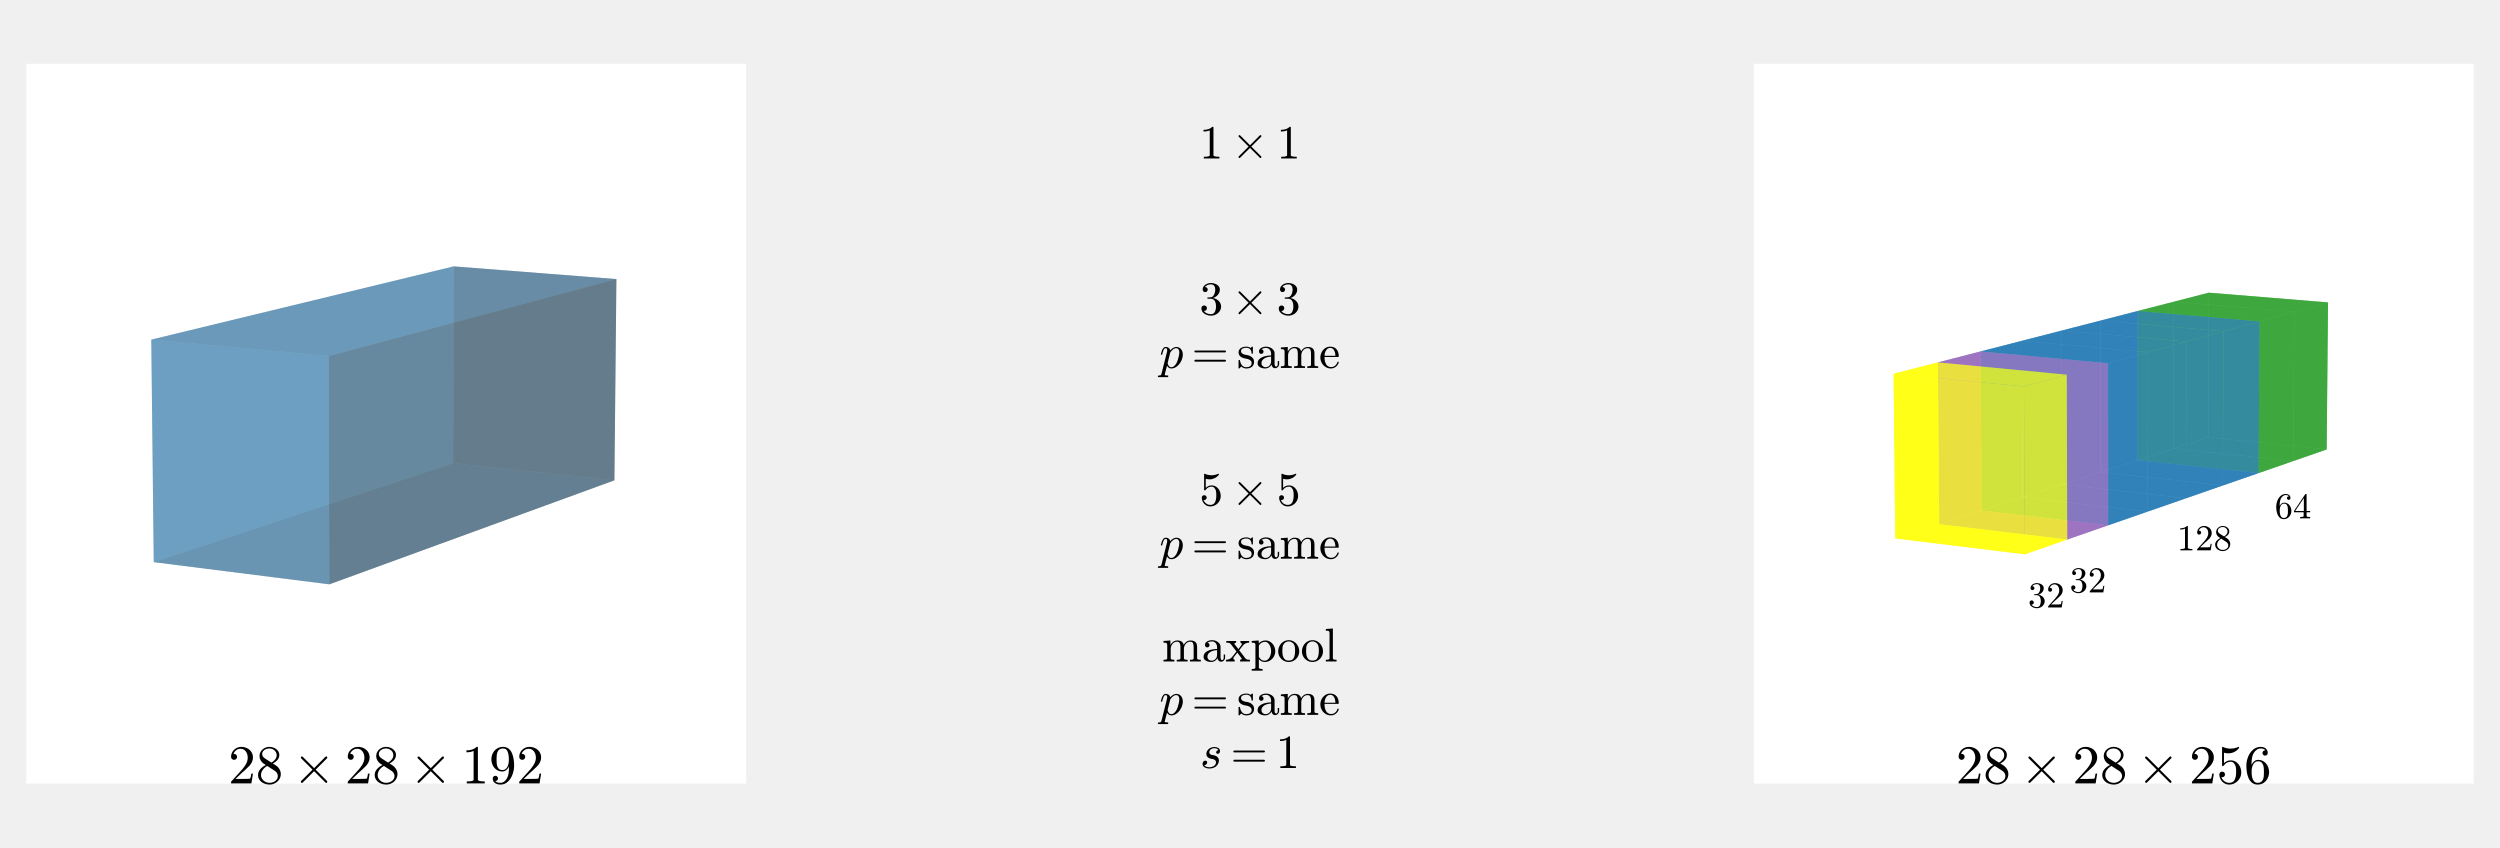
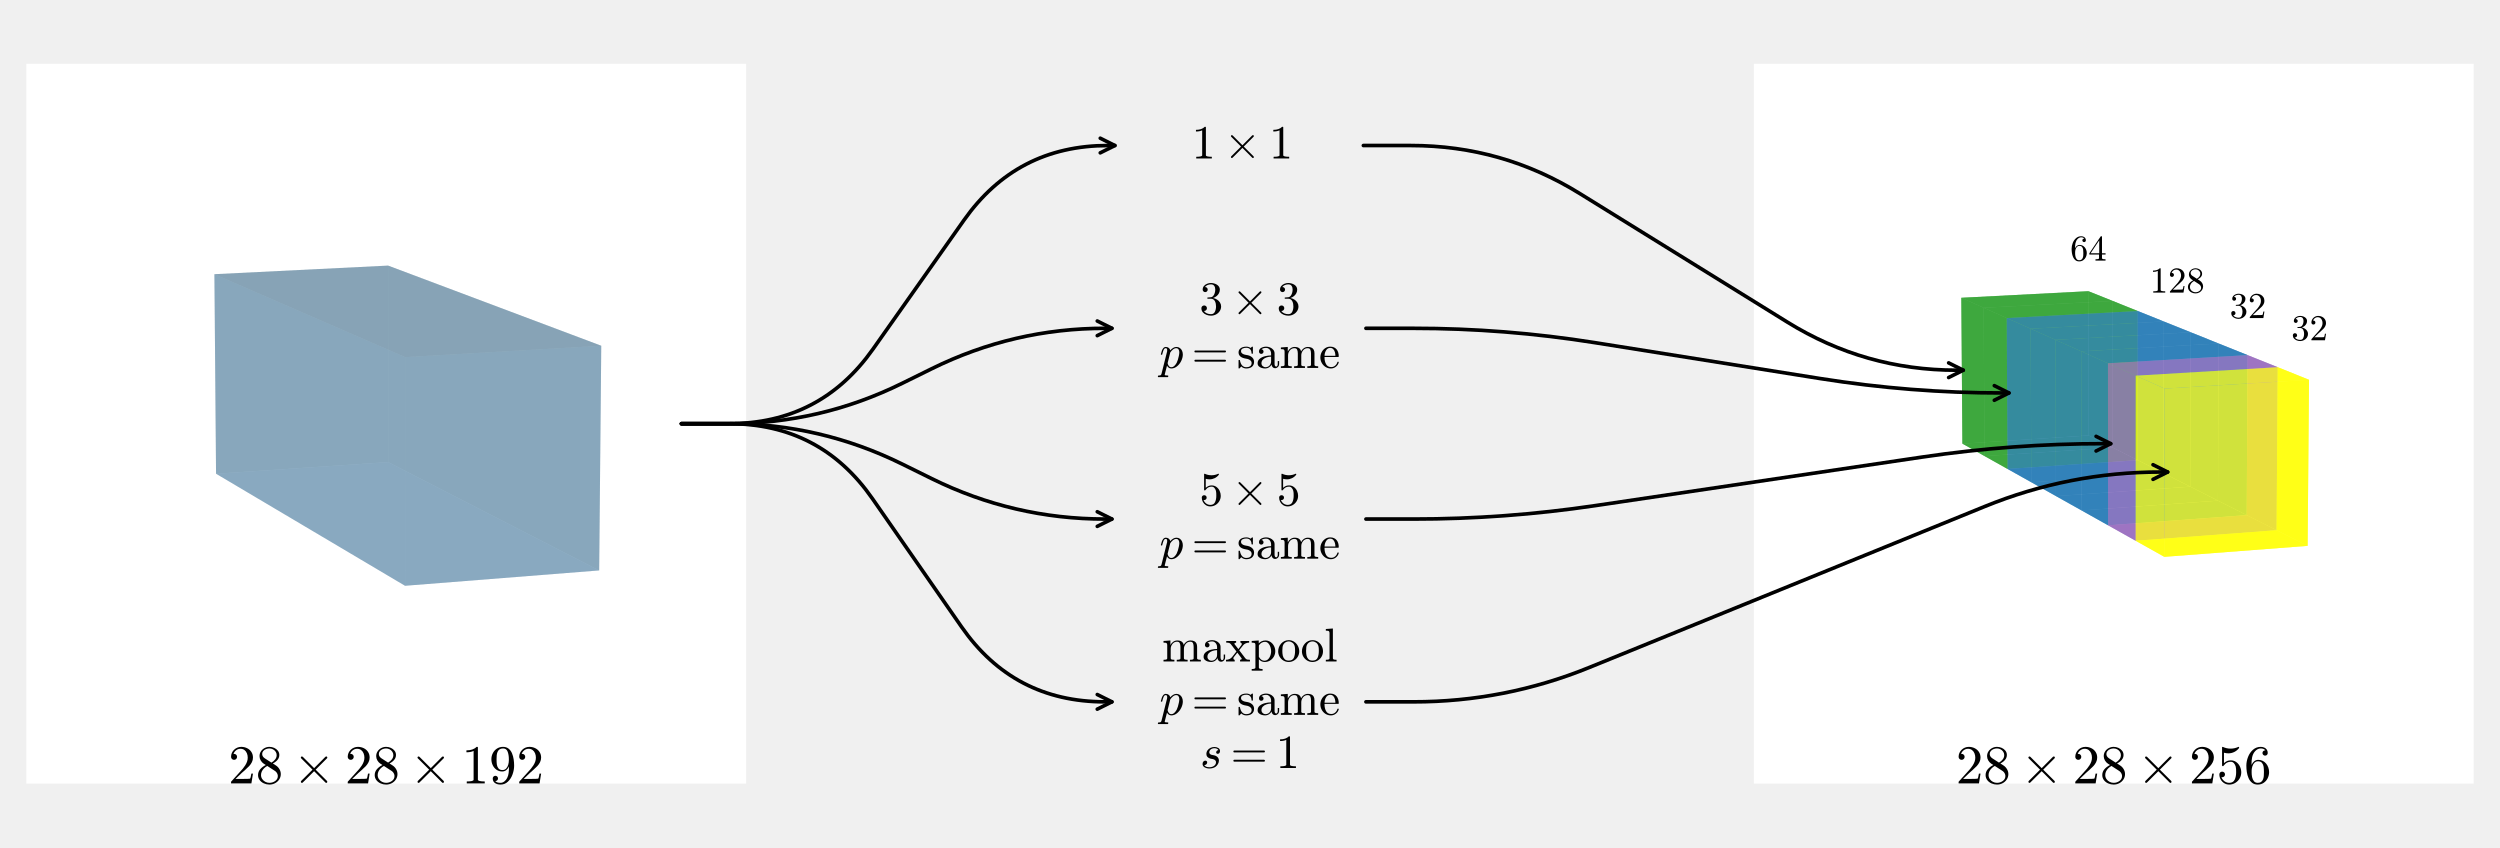
<svg xmlns="http://www.w3.org/2000/svg" xmlns:xlink="http://www.w3.org/1999/xlink" height="231.84pt" version="1.1" viewBox="0 0 684 231.84" width="684pt">
  <defs>
    <style type="text/css">*{stroke-linecap:butt;stroke-linejoin:round;}</style>
  </defs>
  <g id="figure_1">
    <g id="patch_1">
      <path d="M 0 231.84  L 684 231.84  L 684 0  L 0 0  z " style="fill:none;" />
    </g>
    <g id="patch_2">
      <path d="M 7.2 214.391  L 204.141 214.391  L 204.141 17.449  L 7.2 17.449  z " style="fill:#ffffff;" />
    </g>
    <g id="axes_1">
      <g id="Poly3DCollection_1">
-         <path clip-path="url(#p63a365f537)" d="M 123.981 126.72  L 124.121 72.88  L 168.648 76.355  L 168.102 131.421  z " style="fill:#0d324b;fill-opacity:0.4;" />
-         <path clip-path="url(#p63a365f537)" d="M 41.391 92.917  L 124.121 72.88  L 123.981 126.72  L 42.064 153.804  z " style="fill:#1b699f;fill-opacity:0.4;" />
-         <path clip-path="url(#p63a365f537)" d="M 123.981 126.72  L 168.102 131.421  L 90.103 159.875  L 42.064 153.804  z " style="fill:#113f60;fill-opacity:0.4;" />
-         <path clip-path="url(#p63a365f537)" d="M 41.391 92.917  L 89.913 97.416  L 168.648 76.355  L 124.121 72.88  z " style="fill:#185b8a;fill-opacity:0.4;" />
-         <path clip-path="url(#p63a365f537)" d="M 90.103 159.875  L 168.102 131.421  L 168.648 76.355  L 89.913 97.416  z " style="fill:#0d324b;fill-opacity:0.4;" />
-         <path clip-path="url(#p63a365f537)" d="M 90.103 159.875  L 89.913 97.416  L 41.391 92.917  L 42.064 153.804  z " style="fill:#1b699f;fill-opacity:0.4;" />
+         <path clip-path="url(#p5899d43f1e)" d="M 59.11 129.613  L 58.663 75.019  L 106.184 72.667  L 106.203 126.43  z " style="fill:#0d324b;fill-opacity:0.3;" />
+         <path clip-path="url(#p5899d43f1e)" d="M 163.935 156.067  L 106.203 126.43  L 106.184 72.667  L 164.505 94.594  z " style="fill:#0d324b;fill-opacity:0.3;" />
+         <path clip-path="url(#p5899d43f1e)" d="M 59.11 129.613  L 106.203 126.43  L 163.935 156.067  L 110.819 160.269  z " style="fill:#113f60;fill-opacity:0.3;" />
+         <path clip-path="url(#p5899d43f1e)" d="M 110.845 97.707  L 164.505 94.594  L 106.184 72.667  L 58.663 75.019  z " style="fill:#185b8a;fill-opacity:0.3;" />
+         <path clip-path="url(#p5899d43f1e)" d="M 110.845 97.707  L 58.663 75.019  L 59.11 129.613  L 110.819 160.269  z " style="fill:#1b699f;fill-opacity:0.3;" />
+         <path clip-path="url(#p5899d43f1e)" d="M 163.935 156.067  L 164.505 94.594  L 110.845 97.707  L 110.819 160.269  z " style="fill:#1b699f;fill-opacity:0.3;" />
      </g>
      <g id="text_1">
        <g transform="translate(62.47059 214.3906)scale(0.15 -0.15)">
          <defs>
            <path d="M 4.984 0  L 4.984 2.688  Q 4.984 2.938 5.172 3.219  L 20.703 20.406  Q 24.219 24.219 26.406 26.797  Q 28.609 29.391 30.75 32.766  Q 32.906 36.141 34.156 39.625  Q 35.406 43.109 35.406 47.016  Q 35.406 51.125 33.891 54.859  Q 32.375 58.594 29.375 60.844  Q 26.375 63.094 22.125 63.094  Q 17.781 63.094 14.312 60.469  Q 10.844 57.859 9.422 53.719  Q 9.812 53.812 10.5 53.812  Q 12.75 53.812 14.328 52.297  Q 15.922 50.781 15.922 48.391  Q 15.922 46.094 14.328 44.5  Q 12.75 42.922 10.5 42.922  Q 8.156 42.922 6.562 44.547  Q 4.984 46.188 4.984 48.391  Q 4.984 52.156 6.391 55.438  Q 7.812 58.734 10.469 61.297  Q 13.141 63.875 16.484 65.234  Q 19.828 66.609 23.578 66.609  Q 29.297 66.609 34.219 64.188  Q 39.156 61.766 42.031 57.344  Q 44.922 52.938 44.922 47.016  Q 44.922 42.672 43.016 38.766  Q 41.109 34.859 38.125 31.656  Q 35.156 28.469 30.516 24.406  Q 25.875 20.359 24.422 19  L 13.094 8.109  L 22.703 8.109  Q 29.781 8.109 34.547 8.219  Q 39.312 8.344 39.594 8.594  Q 40.766 9.859 42 17.828  L 44.922 17.828  L 42.094 0  z " id="Cmr10-50" />
            <path d="M 4.203 15.188  Q 4.203 21.188 8.156 25.797  Q 12.109 30.422 18.312 33.5  L 14.594 35.891  Q 11.188 38.141 9.031 41.875  Q 6.891 45.609 6.891 49.703  Q 6.891 54.5 9.406 58.344  Q 11.922 62.203 16.094 64.406  Q 20.266 66.609 25 66.609  Q 29.438 66.609 33.562 64.797  Q 37.703 62.984 40.359 59.609  Q 43.016 56.25 43.016 51.609  Q 43.016 48.25 41.422 45.359  Q 39.844 42.484 37.078 40.188  Q 34.328 37.891 31.203 36.281  L 36.922 32.625  Q 40.875 30.031 43.281 25.828  Q 45.703 21.625 45.703 17  Q 45.703 11.578 42.797 7.125  Q 39.891 2.688 35.109 0.234  Q 30.328 -2.203 25 -2.203  Q 19.828 -2.203 15.016 -0.094  Q 10.203 2 7.203 5.984  Q 4.203 9.969 4.203 15.188  z M 9.625 15.188  Q 9.625 11.234 11.797 7.953  Q 13.969 4.688 17.531 2.828  Q 21.094 0.984 25 0.984  Q 30.812 0.984 35.547 4.375  Q 40.281 7.766 40.281 13.375  Q 40.281 15.281 39.516 17.156  Q 38.766 19.047 37.422 20.578  Q 36.078 22.125 34.422 23.094  L 21 31.781  Q 17.875 30.125 15.25 27.578  Q 12.641 25.047 11.125 21.875  Q 9.625 18.703 9.625 15.188  z M 16.5 45.703  L 28.609 37.891  Q 32.812 40.328 35.5 43.797  Q 38.188 47.266 38.188 51.609  Q 38.188 54.984 36.297 57.781  Q 34.422 60.594 31.391 62.156  Q 28.375 63.719 24.906 63.719  Q 21.875 63.719 18.797 62.547  Q 15.719 61.375 13.719 59.047  Q 11.719 56.734 11.719 53.609  Q 11.719 48.922 16.5 45.703  z " id="Cmr10-56" />
            <path d="M 14.703 2.875  Q 14.703 3.656 15.188 4.297  L 35.984 25  L 15.188 45.797  Q 14.703 46.297 14.703 47.125  Q 14.703 47.859 15.281 48.484  Q 15.875 49.125 16.703 49.125  Q 17.391 49.125 18.219 48.484  L 38.922 27.781  L 59.516 48.484  Q 60.359 49.125 60.984 49.125  Q 61.812 49.125 62.391 48.531  Q 62.984 47.953 62.984 47.125  Q 62.984 46.297 62.5 45.797  L 41.703 25  L 62.5 4.297  Q 62.984 3.656 62.984 2.875  Q 62.984 2.047 62.391 1.453  Q 61.812 0.875 60.984 0.875  Q 60.25 0.875 59.516 1.609  L 38.922 22.219  L 18.219 1.609  Q 17.484 0.875 16.703 0.875  Q 15.875 0.875 15.281 1.516  Q 14.703 2.156 14.703 2.875  z " id="Cmsy10-163" />
            <path d="M 9.281 0  L 9.281 3.516  Q 21.781 3.516 21.781 6.688  L 21.781 59.188  Q 16.609 56.688 8.688 56.688  L 8.688 60.203  Q 20.953 60.203 27.203 66.609  L 28.609 66.609  Q 28.953 66.609 29.266 66.328  Q 29.594 66.062 29.594 65.719  L 29.594 6.688  Q 29.594 3.516 42.094 3.516  L 42.094 0  z " id="Cmr10-49" />
            <path d="M 11.281 4.203  Q 14.016 0.984 20.797 0.984  Q 24.609 0.984 27.906 3.562  Q 31.203 6.156 33.016 9.906  Q 35.109 14.156 35.688 18.969  Q 36.281 23.781 36.281 30.906  Q 34.578 26.859 31.375 24.266  Q 28.172 21.688 24.031 21.688  Q 18.219 21.688 13.641 24.828  Q 9.078 27.984 6.641 33.125  Q 4.203 38.281 4.203 44.094  Q 4.203 50.094 6.938 55.297  Q 9.672 60.5 14.5 63.547  Q 19.344 66.609 25.484 66.609  Q 31.547 66.609 35.625 63.312  Q 39.703 60.016 41.844 54.812  Q 44 49.609 44.844 43.797  Q 45.703 37.984 45.703 32.328  Q 45.703 24.609 42.875 16.578  Q 40.047 8.547 34.406 3.172  Q 28.766 -2.203 20.797 -2.203  Q 14.891 -2.203 10.781 0.578  Q 6.688 3.375 6.688 8.984  Q 6.688 11.031 8.078 12.422  Q 9.469 13.812 11.531 13.812  Q 13.531 13.812 14.922 12.422  Q 16.312 11.031 16.312 8.984  Q 16.312 7.031 14.891 5.609  Q 13.484 4.203 11.531 4.203  z M 24.422 24.312  Q 28.516 24.312 31.125 27.062  Q 33.734 29.828 34.906 33.922  Q 36.078 38.031 36.078 42.094  L 36.078 44  L 36.078 44.391  Q 36.078 51.906 33.875 57.812  Q 31.688 63.719 25.484 63.719  Q 21.531 63.719 19.062 61.984  Q 16.609 60.25 15.438 57.375  Q 14.266 54.5 13.938 51.219  Q 13.625 47.953 13.625 44.094  Q 13.625 38.422 14.156 34.422  Q 14.703 30.422 17.094 27.359  Q 19.484 24.312 24.422 24.312  z " id="Cmr10-57" />
          </defs>
          <use transform="translate(0 0.390625)" xlink:href="#Cmr10-50" />
          <use transform="translate(50 0.390625)" xlink:href="#Cmr10-56" />
          <use transform="translate(117.5586 0.390625)" xlink:href="#Cmsy10-163" />
          <use transform="translate(212.8027 0.390625)" xlink:href="#Cmr10-50" />
          <use transform="translate(262.8027 0.390625)" xlink:href="#Cmr10-56" />
          <use transform="translate(330.3613 0.390625)" xlink:href="#Cmsy10-163" />
          <use transform="translate(425.6055 0.390625)" xlink:href="#Cmr10-49" />
          <use transform="translate(475.6055 0.390625)" xlink:href="#Cmr10-57" />
          <use transform="translate(525.6055 0.390625)" xlink:href="#Cmr10-50" />
        </g>
      </g>
+       <g id="patch_3">
+         <path d="M 186.45 115.92  L 199.447 115.92  Q 224.447 115.92 238.861 95.493  L 263.734 60.243  Q 278.148 39.816 303.148 39.816  L 305.033 39.816  " style="fill:none;stroke:#000000;stroke-linecap:round;" />
+         <path d="M 301.033 37.816  L 305.033 39.816  L 301.033 41.816  " style="fill:none;stroke:#000000;stroke-linecap:round;" />
+       </g>
+       <g id="patch_4">
+         <path d="M 186.45 115.92  L 199.447 115.92  Q 224.447 115.92 246.866 104.858  L 254.91 100.889  Q 277.329 89.827 302.329 89.827  L 304.214 89.827  " style="fill:none;stroke:#000000;stroke-linecap:round;" />
+         <path d="M 300.214 87.827  L 304.214 89.827  L 300.214 91.827  " style="fill:none;stroke:#000000;stroke-linecap:round;" />
+       </g>
+       <g id="patch_5">
+         <path d="M 186.45 115.92  L 199.447 115.92  Q 224.447 115.92 246.866 126.982  L 254.91 130.951  Q 277.329 142.013 302.329 142.013  L 304.214 142.013  " style="fill:none;stroke:#000000;stroke-linecap:round;" />
+         <path d="M 300.214 140.013  L 304.214 142.013  L 300.214 144.013  " style="fill:none;stroke:#000000;stroke-linecap:round;" />
+       </g>
+       <g id="patch_6">
+         <path d="M 186.45 115.92  L 199.447 115.92  Q 224.447 115.92 238.713 136.45  L 263.063 171.494  Q 277.329 192.024 302.329 192.024  L 304.214 192.024  " style="fill:none;stroke:#000000;stroke-linecap:round;" />
+         <path d="M 300.214 190.024  L 304.214 192.024  L 300.214 194.024  " style="fill:none;stroke:#000000;stroke-linecap:round;" />
+       </g>
    </g>
    <g id="axes_2">
      <g id="text_2">
-         <g transform="translate(328.155 43.40319)scale(0.13 -0.13)">
-           <use transform="translate(0 0.390625)" xlink:href="#Cmr10-49" />
-           <use transform="translate(67.55859 0.390625)" xlink:href="#Cmsy10-163" />
-           <use transform="translate(162.8027 0.390625)" xlink:href="#Cmr10-49" />
+         <g transform="translate(317.82 43.40319)scale(0.13 -0.13)">
+           <defs>
+             <path id="DejaVuSans-32" />
+           </defs>
+           <use transform="translate(0 0.390625)" xlink:href="#DejaVuSans-32" />
+           <use transform="translate(31.78711 0.390625)" xlink:href="#DejaVuSans-32" />
+           <use transform="translate(63.57422 0.390625)" xlink:href="#Cmr10-49" />
+           <use transform="translate(131.1328 0.390625)" xlink:href="#Cmsy10-163" />
+           <use transform="translate(226.377 0.390625)" xlink:href="#Cmr10-49" />
+           <use transform="translate(276.377 0.390625)" xlink:href="#DejaVuSans-32" />
+           <use transform="translate(308.1641 0.390625)" xlink:href="#DejaVuSans-32" />
+           <use transform="translate(339.9512 0.390625)" xlink:href="#DejaVuSans-32" />
        </g>
      </g>
      <g id="text_3">
        <g transform="translate(328.155 86.13581)scale(0.13 -0.13)">
          <defs>
            <path d="M 9.516 7.719  Q 11.859 4.297 15.812 2.641  Q 19.781 0.984 24.312 0.984  Q 30.125 0.984 32.562 5.938  Q 35.016 10.891 35.016 17.188  Q 35.016 20.016 34.5 22.844  Q 33.984 25.688 32.766 28.125  Q 31.547 30.562 29.422 32.031  Q 27.297 33.5 24.219 33.5  L 17.578 33.5  Q 16.703 33.5 16.703 34.422  L 16.703 35.297  Q 16.703 36.078 17.578 36.078  L 23.094 36.531  Q 26.609 36.531 28.922 39.156  Q 31.25 41.797 32.328 45.578  Q 33.406 49.359 33.406 52.781  Q 33.406 57.562 31.156 60.641  Q 28.906 63.719 24.312 63.719  Q 20.516 63.719 17.047 62.281  Q 13.578 60.844 11.531 57.906  Q 11.719 57.953 11.859 57.984  Q 12.016 58.016 12.203 58.016  Q 14.453 58.016 15.969 56.453  Q 17.484 54.891 17.484 52.688  Q 17.484 50.531 15.969 48.969  Q 14.453 47.406 12.203 47.406  Q 10.016 47.406 8.453 48.969  Q 6.891 50.531 6.891 52.688  Q 6.891 56.984 9.469 60.156  Q 12.062 63.328 16.141 64.969  Q 20.219 66.609 24.312 66.609  Q 27.344 66.609 30.703 65.703  Q 34.078 64.797 36.812 63.109  Q 39.547 61.422 41.281 58.781  Q 43.016 56.156 43.016 52.781  Q 43.016 48.578 41.141 45.016  Q 39.266 41.453 35.984 38.859  Q 32.719 36.281 28.812 35.016  Q 33.156 34.188 37.062 31.734  Q 40.969 29.297 43.328 25.484  Q 45.703 21.688 45.703 17.281  Q 45.703 11.766 42.672 7.297  Q 39.656 2.828 34.719 0.312  Q 29.781 -2.203 24.312 -2.203  Q 19.625 -2.203 14.906 -0.406  Q 10.203 1.375 7.203 4.938  Q 4.203 8.5 4.203 13.484  Q 4.203 15.969 5.859 17.625  Q 7.516 19.281 10.016 19.281  Q 11.625 19.281 12.969 18.531  Q 14.312 17.781 15.062 16.406  Q 15.828 15.047 15.828 13.484  Q 15.828 11.031 14.109 9.375  Q 12.406 7.719 10.016 7.719  z " id="Cmr10-51" />
          </defs>
          <use transform="translate(0 0.390625)" xlink:href="#Cmr10-51" />
          <use transform="translate(67.55859 0.390625)" xlink:href="#Cmsy10-163" />
          <use transform="translate(162.8027 0.390625)" xlink:href="#Cmr10-51" />
        </g>
        <g transform="translate(317.235 100.693)scale(0.13 -0.13)">
          <defs>
            <path d="M -2.484 -19.391  Q -3.422 -19.391 -3.422 -18.109  Q -3.078 -15.922 -2.094 -15.922  Q 1.031 -15.922 2.266 -15.359  Q 3.516 -14.797 4.203 -12.5  L 15.484 32.516  Q 16.219 34.375 16.219 37.312  Q 16.219 41.609 13.281 41.609  Q 10.156 41.609 8.641 37.859  Q 7.125 34.125 5.719 28.422  Q 5.719 27.781 4.891 27.781  L 3.719 27.781  Q 3.469 27.781 3.172 28.141  Q 2.875 28.516 2.875 28.812  Q 3.953 33.156 4.953 36.172  Q 5.953 39.203 8.078 41.688  Q 10.203 44.188 13.375 44.188  Q 16.797 44.188 19.375 42.25  Q 21.969 40.328 22.703 37.016  Q 25.438 40.188 28.75 42.188  Q 32.078 44.188 35.594 44.188  Q 39.797 44.188 42.891 41.938  Q 46 39.703 47.562 36.062  Q 49.125 32.422 49.125 28.219  Q 49.125 21.781 45.828 14.891  Q 42.531 8.016 36.891 3.438  Q 31.25 -1.125 24.812 -1.125  Q 21.875 -1.125 19.5 0.531  Q 17.141 2.203 15.828 4.891  L 11.281 -12.891  Q 11.031 -14.359 10.984 -14.594  Q 10.984 -15.922 17.578 -15.922  Q 18.609 -15.922 18.609 -17.188  Q 18.266 -18.5 18.047 -18.938  Q 17.828 -19.391 16.891 -19.391  z M 24.906 1.516  Q 28.375 1.516 31.344 4.375  Q 34.328 7.234 36.188 10.797  Q 37.547 13.484 38.734 17.359  Q 39.938 21.234 40.812 25.625  Q 41.703 30.031 41.703 32.625  Q 41.703 34.906 41.094 36.906  Q 40.484 38.922 39.094 40.266  Q 37.703 41.609 35.406 41.609  Q 31.734 41.609 28.484 38.984  Q 25.25 36.375 22.609 32.516  L 22.609 32.172  L 17.094 10.109  Q 17.781 6.547 19.734 4.031  Q 21.688 1.516 24.906 1.516  z " id="Cmmi10-112" />
            <path d="M 7.516 13.281  Q 6.688 13.281 6.141 13.906  Q 5.609 14.547 5.609 15.281  Q 5.609 16.109 6.141 16.688  Q 6.688 17.281 7.516 17.281  L 70.312 17.281  Q 71.047 17.281 71.578 16.688  Q 72.125 16.109 72.125 15.281  Q 72.125 14.547 71.578 13.906  Q 71.047 13.281 70.312 13.281  z M 7.516 32.719  Q 6.688 32.719 6.141 33.297  Q 5.609 33.891 5.609 34.719  Q 5.609 35.453 6.141 36.078  Q 6.688 36.719 7.516 36.719  L 70.312 36.719  Q 71.047 36.719 71.578 36.078  Q 72.125 35.453 72.125 34.719  Q 72.125 33.891 71.578 33.297  Q 71.047 32.719 70.312 32.719  z " id="Cmr10-61" />
            <path d="M 3.328 -0.297  L 3.328 16.016  Q 3.328 16.797 4.203 16.797  L 5.422 16.797  Q 6 16.797 6.203 16.016  Q 8.984 1.516 19.672 1.516  Q 24.422 1.516 27.609 3.656  Q 30.812 5.812 30.812 10.297  Q 30.812 13.531 28.312 15.797  Q 25.828 18.062 22.406 18.891  L 15.719 20.219  Q 12.359 20.953 9.594 22.453  Q 6.844 23.969 5.078 26.484  Q 3.328 29 3.328 32.328  Q 3.328 36.719 5.641 39.516  Q 7.953 42.328 11.656 43.578  Q 15.375 44.828 19.672 44.828  Q 24.812 44.828 28.609 42.094  L 31.5 44.578  Q 31.5 44.828 31.984 44.828  L 32.719 44.828  Q 33.016 44.828 33.25 44.547  Q 33.5 44.281 33.5 44  L 33.5 30.906  Q 33.5 29.984 32.719 29.984  L 31.5 29.984  Q 30.609 29.984 30.609 30.906  Q 30.609 36.141 27.703 39.312  Q 24.812 42.484 19.578 42.484  Q 15.094 42.484 11.797 40.812  Q 8.5 39.156 8.5 35.109  Q 8.5 32.328 10.859 30.547  Q 13.234 28.766 16.406 27.984  L 23.188 26.703  Q 26.609 25.922 29.562 24.062  Q 32.516 22.219 34.25 19.375  Q 35.984 16.547 35.984 12.984  Q 35.984 9.375 34.734 6.703  Q 33.5 4.047 31.266 2.281  Q 29.047 0.531 26.016 -0.297  Q 23 -1.125 19.672 -1.125  Q 13.422 -1.125 8.984 3.078  L 5.328 -0.875  Q 5.328 -1.125 4.781 -1.125  L 4.203 -1.125  Q 3.328 -1.125 3.328 -0.297  z " id="Cmr10-115" />
            <path d="M 4 9.812  Q 4 15.766 8.688 19.5  Q 13.375 23.25 19.938 24.781  Q 26.516 26.312 32.422 26.312  L 32.422 30.422  Q 32.422 33.297 31.156 36  Q 29.891 38.719 27.484 40.453  Q 25.094 42.188 22.219 42.188  Q 15.578 42.188 12.109 39.203  Q 14.016 39.203 15.25 37.766  Q 16.5 36.328 16.5 34.422  Q 16.5 32.422 15.078 31  Q 13.672 29.594 11.719 29.594  Q 9.719 29.594 8.297 31  Q 6.891 32.422 6.891 34.422  Q 6.891 39.703 11.672 42.266  Q 16.453 44.828 22.219 44.828  Q 26.266 44.828 30.359 43.094  Q 34.469 41.359 37.078 38.125  Q 39.703 34.906 39.703 30.609  L 39.703 8.109  Q 39.703 6.156 40.531 4.516  Q 41.359 2.875 43.109 2.875  Q 44.781 2.875 45.578 4.531  Q 46.391 6.203 46.391 8.109  L 46.391 14.5  L 49.312 14.5  L 49.312 8.109  Q 49.312 5.859 48.141 3.828  Q 46.969 1.812 44.984 0.609  Q 43.016 -0.594 40.719 -0.594  Q 37.797 -0.594 35.672 1.672  Q 33.547 3.953 33.297 7.078  Q 31.453 3.328 27.828 1.094  Q 24.219 -1.125 20.125 -1.125  Q 16.312 -1.125 12.625 0  Q 8.938 1.125 6.469 3.531  Q 4 5.953 4 9.812  z M 12.109 9.812  Q 12.109 6.297 14.688 3.906  Q 17.281 1.516 20.797 1.516  Q 24.031 1.516 26.656 3.125  Q 29.297 4.734 30.859 7.516  Q 32.422 10.297 32.422 13.375  L 32.422 23.781  Q 27.875 23.781 23.109 22.281  Q 18.359 20.797 15.234 17.625  Q 12.109 14.453 12.109 9.812  z " id="Cmr10-97" />
            <path d="M 2.984 0  L 2.984 3.516  Q 6.391 3.516 8.594 4.047  Q 10.797 4.594 10.797 6.688  L 10.797 33.984  Q 10.797 36.672 9.984 37.859  Q 9.188 39.062 7.672 39.328  Q 6.156 39.594 2.984 39.594  L 2.984 43.109  L 17.484 44.188  L 17.484 34.422  Q 19.484 38.719 23.406 41.453  Q 27.344 44.188 31.984 44.188  Q 43.5 44.188 45.516 34.812  Q 47.516 39.016 51.359 41.594  Q 55.219 44.188 59.812 44.188  Q 64.359 44.188 67.453 42.719  Q 70.562 41.266 72.125 38.25  Q 73.688 35.25 73.688 30.719  L 73.688 6.688  Q 73.688 4.594 75.906 4.047  Q 78.125 3.516 81.5 3.516  L 81.5 0  L 58.594 0  L 58.594 3.516  Q 62.016 3.516 64.203 4.047  Q 66.406 4.594 66.406 6.688  L 66.406 30.422  Q 66.406 35.453 64.984 38.531  Q 63.578 41.609 59.188 41.609  Q 53.422 41.609 49.656 36.969  Q 45.906 32.328 45.906 26.422  L 45.906 6.688  Q 45.906 4.594 48.094 4.047  Q 50.297 3.516 53.719 3.516  L 53.719 0  L 30.812 0  L 30.812 3.516  Q 34.234 3.516 36.422 4.047  Q 38.625 4.594 38.625 6.688  L 38.625 30.422  Q 38.625 35.297 37.203 38.453  Q 35.797 41.609 31.391 41.609  Q 25.594 41.609 21.844 36.969  Q 18.109 32.328 18.109 26.422  L 18.109 6.688  Q 18.109 4.594 20.312 4.047  Q 22.516 3.516 25.875 3.516  L 25.875 0  z " id="Cmr10-109" />
            <path d="M 24.906 -1.125  Q 18.797 -1.125 13.688 2.078  Q 8.594 5.281 5.688 10.625  Q 2.781 15.969 2.781 21.922  Q 2.781 27.781 5.438 33.047  Q 8.109 38.328 12.859 41.578  Q 17.625 44.828 23.484 44.828  Q 28.078 44.828 31.469 43.281  Q 34.859 41.75 37.062 39.016  Q 39.266 36.281 40.375 32.562  Q 41.5 28.859 41.5 24.422  Q 41.5 23.094 40.484 23.094  L 11.531 23.094  L 11.531 22.016  Q 11.531 13.719 14.875 7.766  Q 18.219 1.812 25.781 1.812  Q 28.859 1.812 31.469 3.172  Q 34.078 4.547 36 6.984  Q 37.938 9.422 38.625 12.203  Q 38.719 12.547 38.984 12.812  Q 39.266 13.094 39.594 13.094  L 40.484 13.094  Q 41.5 13.094 41.5 11.812  Q 40.094 6.156 35.406 2.516  Q 30.719 -1.125 24.906 -1.125  z M 11.625 25.594  L 34.422 25.594  Q 34.422 29.344 33.375 33.203  Q 32.328 37.062 29.875 39.625  Q 27.438 42.188 23.484 42.188  Q 17.828 42.188 14.719 36.891  Q 11.625 31.594 11.625 25.594  z " id="Cmr10-101" />
          </defs>
          <use transform="translate(0 0.171875)" xlink:href="#Cmmi10-112" />
          <use transform="translate(67.85156 0.171875)" xlink:href="#Cmr10-61" />
          <use transform="translate(163.0957 0.171875)" xlink:href="#Cmr10-115" />
          <use transform="translate(202.5 0.171875)" xlink:href="#Cmr10-97" />
          <use transform="translate(252.5 0.171875)" xlink:href="#Cmr10-109" />
          <use transform="translate(335.8008 0.171875)" xlink:href="#Cmr10-101" />
        </g>
      </g>
      <g id="text_4">
        <g transform="translate(328.155 138.3214)scale(0.13 -0.13)">
          <defs>
            <path d="M 8.688 11.375  Q 9.719 8.453 11.844 6.047  Q 13.969 3.656 16.875 2.312  Q 19.781 0.984 22.906 0.984  Q 30.125 0.984 32.859 6.594  Q 35.594 12.203 35.594 20.219  Q 35.594 23.688 35.469 26.047  Q 35.359 28.422 34.812 30.609  Q 33.891 34.125 31.562 36.766  Q 29.25 39.406 25.875 39.406  Q 22.516 39.406 20.094 38.375  Q 17.672 37.359 16.156 35.984  Q 14.656 34.625 13.484 33.109  Q 12.312 31.594 12.016 31.5  L 10.891 31.5  Q 10.641 31.5 10.266 31.812  Q 9.906 32.125 9.906 32.422  L 9.906 65.828  Q 9.906 66.062 10.219 66.328  Q 10.547 66.609 10.891 66.609  L 11.188 66.609  Q 17.922 63.375 25.484 63.375  Q 32.906 63.375 39.797 66.609  L 40.094 66.609  Q 40.438 66.609 40.719 66.359  Q 41.016 66.109 41.016 65.828  L 41.016 64.891  Q 41.016 64.406 40.828 64.406  Q 37.406 59.859 32.25 57.312  Q 27.094 54.781 21.578 54.781  Q 17.578 54.781 13.375 55.906  L 13.375 37.016  Q 16.703 39.703 19.312 40.844  Q 21.922 42 25.984 42  Q 31.5 42 35.859 38.812  Q 40.234 35.641 42.578 30.531  Q 44.922 25.438 44.922 20.125  Q 44.922 14.109 41.969 8.984  Q 39.016 3.859 33.938 0.828  Q 28.859 -2.203 22.906 -2.203  Q 17.969 -2.203 13.844 0.328  Q 9.719 2.875 7.344 7.172  Q 4.984 11.469 4.984 16.312  Q 4.984 18.562 6.438 19.969  Q 7.906 21.391 10.109 21.391  Q 12.312 21.391 13.797 19.938  Q 15.281 18.5 15.281 16.312  Q 15.281 14.156 13.797 12.672  Q 12.312 11.188 10.109 11.188  Q 9.766 11.188 9.328 11.25  Q 8.891 11.328 8.688 11.375  z " id="Cmr10-53" />
          </defs>
          <use transform="translate(0 0.390625)" xlink:href="#Cmr10-53" />
          <use transform="translate(67.55859 0.390625)" xlink:href="#Cmsy10-163" />
          <use transform="translate(162.8027 0.390625)" xlink:href="#Cmr10-53" />
        </g>
        <g transform="translate(317.235 152.8786)scale(0.13 -0.13)">
          <use transform="translate(0 0.171875)" xlink:href="#Cmmi10-112" />
          <use transform="translate(67.85156 0.171875)" xlink:href="#Cmr10-61" />
          <use transform="translate(163.0957 0.171875)" xlink:href="#Cmr10-115" />
          <use transform="translate(202.5 0.171875)" xlink:href="#Cmr10-97" />
          <use transform="translate(252.5 0.171875)" xlink:href="#Cmr10-109" />
          <use transform="translate(335.8008 0.171875)" xlink:href="#Cmr10-101" />
        </g>
      </g>
      <g id="text_5">
        <g transform="translate(317.95 181.054)scale(0.13 -0.13)">
          <defs>
            <path d="M 1.219 0  L 1.219 3.516  Q 5.031 3.516 8.391 5  Q 11.766 6.5 14.109 9.422  L 23.188 21  L 11.375 36.375  Q 9.625 38.578 7.547 39.078  Q 5.469 39.594 1.703 39.594  L 1.703 43.109  L 22.516 43.109  L 22.516 39.594  Q 21.188 39.594 20.031 39  Q 18.891 38.422 18.891 37.312  Q 18.891 36.922 19.188 36.375  L 27.203 25.984  L 33.203 33.688  Q 34.422 35.156 34.422 36.625  Q 34.422 37.844 33.609 38.719  Q 32.812 39.594 31.5 39.594  L 31.5 43.109  L 49.906 43.109  L 49.906 39.594  Q 46.047 39.594 42.656 38.109  Q 39.266 36.625 36.922 33.688  L 29 23.578  L 41.797 6.688  Q 43.703 4.5 45.75 4  Q 47.797 3.516 51.609 3.516  L 51.609 0  L 30.812 0  L 30.812 3.516  Q 32.031 3.516 33.156 4.094  Q 34.281 4.688 34.281 5.812  Q 34.281 6.25 33.984 6.688  L 25 18.609  L 17.828 9.422  Q 16.703 8.156 16.703 6.5  Q 16.703 5.281 17.531 4.391  Q 18.359 3.516 19.484 3.516  L 19.484 0  z " id="Cmr10-120" />
            <path d="M 2.594 -19.391  L 2.594 -15.922  Q 6 -15.922 8.203 -15.328  Q 10.406 -14.75 10.406 -12.703  L 10.406 35.5  Q 10.406 38.234 8.453 38.906  Q 6.5 39.594 2.594 39.594  L 2.594 43.109  L 17.391 44.188  L 17.391 37.984  Q 20.125 41.016 23.75 42.594  Q 27.391 44.188 31.5 44.188  Q 37.406 44.188 42.141 40.984  Q 46.875 37.797 49.531 32.594  Q 52.203 27.391 52.203 21.578  Q 52.203 15.531 49.25 10.297  Q 46.297 5.078 41.188 1.969  Q 36.078 -1.125 29.984 -1.125  Q 22.703 -1.125 17.672 4.781  L 17.672 -12.703  Q 17.672 -14.75 19.891 -15.328  Q 22.125 -15.922 25.484 -15.922  L 25.484 -19.391  z M 17.672 9.719  Q 19.438 6.156 22.562 3.828  Q 25.688 1.516 29.391 1.516  Q 32.859 1.516 35.516 3.359  Q 38.188 5.219 39.984 8.344  Q 41.797 11.469 42.641 14.906  Q 43.5 18.359 43.5 21.578  Q 43.5 25.594 42.062 30.25  Q 40.625 34.906 37.672 38.109  Q 34.719 41.312 30.516 41.312  Q 26.469 41.312 23.062 39.234  Q 19.672 37.156 17.672 33.594  z " id="Cmr10-112" />
            <path d="M 25 -1.125  Q 19 -1.125 13.859 1.922  Q 8.734 4.984 5.75 10.109  Q 2.781 15.234 2.781 21.297  Q 2.781 25.875 4.422 30.125  Q 6.062 34.375 9.109 37.719  Q 12.156 41.062 16.203 42.938  Q 20.266 44.828 25 44.828  Q 31.156 44.828 36.203 41.578  Q 41.266 38.328 44.188 32.875  Q 47.125 27.438 47.125 21.297  Q 47.125 15.281 44.141 10.125  Q 41.156 4.984 36.047 1.922  Q 30.953 -1.125 25 -1.125  z M 25 1.812  Q 33.016 1.812 35.688 7.609  Q 38.375 13.422 38.375 22.406  Q 38.375 27.438 37.844 30.734  Q 37.312 34.031 35.5 36.719  Q 34.375 38.375 32.641 39.625  Q 30.906 40.875 28.969 41.531  Q 27.047 42.188 25 42.188  Q 21.875 42.188 19.062 40.766  Q 16.266 39.359 14.406 36.719  Q 12.547 33.891 12.031 30.484  Q 11.531 27.094 11.531 22.406  Q 11.531 16.797 12.5 12.328  Q 13.484 7.859 16.438 4.828  Q 19.391 1.812 25 1.812  z " id="Cmr10-111" />
            <path d="M 3.078 0  L 3.078 3.516  Q 6.5 3.516 8.688 4.047  Q 10.891 4.594 10.891 6.688  L 10.891 59.188  Q 10.891 61.859 10.078 63.062  Q 9.281 64.266 7.766 64.531  Q 6.25 64.797 3.078 64.797  L 3.078 68.312  L 17.922 69.391  L 17.922 6.688  Q 17.922 4.594 20.109 4.047  Q 22.312 3.516 25.688 3.516  L 25.688 0  z " id="Cmr10-108" />
          </defs>
          <use transform="translate(0 0.609375)" xlink:href="#Cmr10-109" />
          <use transform="translate(83.30078 0.609375)" xlink:href="#Cmr10-97" />
          <use transform="translate(133.3008 0.609375)" xlink:href="#Cmr10-120" />
          <use transform="translate(185.9863 0.609375)" xlink:href="#Cmr10-112" />
          <use transform="translate(241.5039 0.609375)" xlink:href="#Cmr10-111" />
          <use transform="translate(291.5039 0.609375)" xlink:href="#Cmr10-111" />
          <use transform="translate(341.5039 0.609375)" xlink:href="#Cmr10-108" />
        </g>
        <g transform="translate(317.235 195.6112)scale(0.13 -0.13)">
          <use transform="translate(0 0.171875)" xlink:href="#Cmmi10-112" />
          <use transform="translate(67.85156 0.171875)" xlink:href="#Cmr10-61" />
          <use transform="translate(163.0957 0.171875)" xlink:href="#Cmr10-115" />
          <use transform="translate(202.5 0.171875)" xlink:href="#Cmr10-97" />
          <use transform="translate(252.5 0.171875)" xlink:href="#Cmr10-109" />
          <use transform="translate(335.8008 0.171875)" xlink:href="#Cmr10-101" />
        </g>
        <g transform="translate(328.35 210.1683)scale(0.13 -0.13)">
          <defs>
            <path d="M 8.688 6.109  Q 11.375 1.516 19.484 1.516  Q 23 1.516 26.172 2.703  Q 29.344 3.906 31.422 6.297  Q 33.5 8.688 33.5 12.109  Q 33.5 14.703 31.641 16.359  Q 29.781 18.016 27.094 18.609  L 21.688 19.672  Q 17.969 20.609 15.578 23.141  Q 13.188 25.688 13.188 29.297  Q 13.188 33.734 15.594 37.156  Q 18.016 40.578 21.969 42.375  Q 25.922 44.188 30.172 44.188  Q 34.719 44.188 38.297 42.016  Q 41.891 39.844 41.891 35.594  Q 41.891 33.297 40.594 31.531  Q 39.312 29.781 37.016 29.781  Q 35.688 29.781 34.734 30.641  Q 33.797 31.5 33.797 32.812  Q 33.797 33.984 34.453 35.078  Q 35.109 36.188 36.203 36.844  Q 37.312 37.5 38.484 37.5  Q 37.594 39.656 35.172 40.625  Q 32.766 41.609 29.984 41.609  Q 27.438 41.609 24.891 40.578  Q 22.359 39.547 20.812 37.562  Q 19.281 35.594 19.281 32.906  Q 19.281 31.109 20.547 29.734  Q 21.828 28.375 23.688 27.781  L 29.5 26.609  Q 32.281 26.031 34.594 24.531  Q 36.922 23.047 38.25 20.766  Q 39.594 18.5 39.594 15.578  Q 39.594 11.859 37.516 8.25  Q 35.453 4.641 32.422 2.484  Q 27.094 -1.125 19.391 -1.125  Q 14.062 -1.125 9.609 1.312  Q 5.172 3.766 5.172 8.594  Q 5.172 11.328 6.75 13.344  Q 8.344 15.375 11.078 15.375  Q 12.703 15.375 13.797 14.391  Q 14.891 13.422 14.891 11.812  Q 14.891 9.516 13.172 7.812  Q 11.469 6.109 9.188 6.109  z " id="Cmmi10-115" />
          </defs>
          <use transform="translate(0 0.390625)" xlink:href="#Cmmi10-115" />
          <use transform="translate(64.33594 0.390625)" xlink:href="#Cmr10-61" />
          <use transform="translate(159.5801 0.390625)" xlink:href="#Cmr10-49" />
        </g>
      </g>
    </g>
-     <g id="patch_3">
+     <g id="patch_7">
      <path d="M 479.859 214.391  L 676.8 214.391  L 676.8 17.449  L 479.859 17.449  z " style="fill:#ffffff;" />
    </g>
    <g id="axes_3">
      <g id="Poly3DCollection_2">
-         <path clip-path="url(#p3d8ef0f5d8)" d="M 594.756 82.547  L 604.335 80.083  L 604.182 119.651  L 594.665 122.726  z " style="fill:#2ca02c;fill-opacity:0.7;" />
-         <path clip-path="url(#p3d8ef0f5d8)" d="M 604.182 119.651  L 604.335 80.083  L 636.947 82.741  L 636.576 122.969  z " style="fill:#2ca02c;fill-opacity:0.7;" />
-         <path clip-path="url(#p3d8ef0f5d8)" d="M 604.182 119.651  L 636.576 122.969  L 627.416 126.15  L 594.665 122.726  z " style="fill:#2ca02c;fill-opacity:0.7;" />
-         <path clip-path="url(#p3d8ef0f5d8)" d="M 594.756 82.547  L 627.731 85.291  L 636.947 82.741  L 604.335 80.083  z " style="fill:#2ca02c;fill-opacity:0.7;" />
-         <path clip-path="url(#p3d8ef0f5d8)" d="M 627.416 126.15  L 636.576 122.969  L 636.947 82.741  L 627.731 85.291  z " style="fill:#2ca02c;fill-opacity:0.7;" />
+         <path clip-path="url(#pff3c940414)" d="M 536.909 121.383  L 536.617 81.471  L 571.398 79.672  L 571.46 119.138  z " style="fill:#2ca02c;fill-opacity:0.7;" />
+         <path clip-path="url(#pff3c940414)" d="M 578.049 122.461  L 571.46 119.138  L 571.398 79.672  L 578.029 82.334  z " style="fill:#2ca02c;fill-opacity:0.7;" />
+         <path clip-path="url(#pff3c940414)" d="M 536.909 121.383  L 571.46 119.138  L 578.049 122.461  L 542.975 124.784  z " style="fill:#2ca02c;fill-opacity:0.7;" />
+         <path clip-path="url(#pff3c940414)" d="M 542.719 84.196  L 578.029 82.334  L 571.398 79.672  L 536.617 81.471  z " style="fill:#2ca02c;fill-opacity:0.7;" />
+         <path clip-path="url(#pff3c940414)" d="M 542.719 84.196  L 536.617 81.471  L 536.909 121.383  L 542.975 124.784  z " style="fill:#2ca02c;fill-opacity:0.7;" />
      </g>
      <g id="text_6">
        <g transform="translate(535.1294 214.3906)scale(0.15 -0.15)">
          <defs>
            <path d="M 25 -2.203  Q 18.797 -2.203 14.641 1.094  Q 10.5 4.391 8.219 9.641  Q 5.953 14.891 5.078 20.656  Q 4.203 26.422 4.203 32.328  Q 4.203 40.234 7.281 48.188  Q 10.359 56.156 16.328 61.375  Q 22.312 66.609 30.516 66.609  Q 33.938 66.609 36.891 65.312  Q 39.844 64.016 41.531 61.5  Q 43.219 58.984 43.219 55.422  Q 43.219 53.375 41.828 51.984  Q 40.438 50.594 38.375 50.594  Q 36.422 50.594 35 52  Q 33.594 53.422 33.594 55.422  Q 33.594 57.375 35 58.781  Q 36.422 60.203 38.375 60.203  L 38.922 60.203  Q 37.641 62.016 35.328 62.859  Q 33.016 63.719 30.516 63.719  Q 27.484 63.719 24.922 62.391  Q 22.359 61.078 20.312 58.828  Q 18.266 56.594 16.891 53.875  Q 15.531 51.172 14.766 47.703  Q 14.016 44.234 13.812 41.203  Q 13.625 38.188 13.625 33.594  Q 15.375 37.703 18.594 40.312  Q 21.828 42.922 25.875 42.922  Q 30.328 42.922 33.984 41.109  Q 37.641 39.312 40.281 36.109  Q 42.922 32.906 44.312 28.797  Q 45.703 24.703 45.703 20.516  Q 45.703 14.656 43.094 9.344  Q 40.484 4.047 35.734 0.922  Q 31 -2.203 25 -2.203  z M 25 0.984  Q 28.859 0.984 31.203 2.734  Q 33.547 4.5 34.641 7.391  Q 35.75 10.297 36.016 13.25  Q 36.281 16.219 36.281 20.516  Q 36.281 26.172 35.734 30.172  Q 35.203 34.188 32.812 37.234  Q 30.422 40.281 25.484 40.281  Q 21.438 40.281 18.828 37.547  Q 16.219 34.812 15.016 30.641  Q 13.812 26.469 13.812 22.609  Q 13.812 21.297 13.922 20.609  Q 13.922 20.453 13.891 20.359  Q 13.875 20.266 13.812 20.125  Q 13.812 15.828 14.688 11.422  Q 15.578 7.031 18.062 4  Q 20.562 0.984 25 0.984  z " id="Cmr10-54" />
          </defs>
          <use transform="translate(0 0.390625)" xlink:href="#Cmr10-50" />
          <use transform="translate(50 0.390625)" xlink:href="#Cmr10-56" />
          <use transform="translate(117.5586 0.390625)" xlink:href="#Cmsy10-163" />
          <use transform="translate(212.8027 0.390625)" xlink:href="#Cmr10-50" />
          <use transform="translate(262.8027 0.390625)" xlink:href="#Cmr10-56" />
          <use transform="translate(330.3613 0.390625)" xlink:href="#Cmsy10-163" />
          <use transform="translate(425.6055 0.390625)" xlink:href="#Cmr10-50" />
          <use transform="translate(475.6055 0.390625)" xlink:href="#Cmr10-53" />
          <use transform="translate(525.6055 0.390625)" xlink:href="#Cmr10-54" />
        </g>
      </g>
      <g id="Poly3DCollection_3">
-         <path clip-path="url(#p3d8ef0f5d8)" d="M 584.868 85.09  L 594.756 82.547  L 594.665 122.726  L 584.842 125.899  z " style="fill:#2ca02c;fill-opacity:0.7;" />
-         <path clip-path="url(#p3d8ef0f5d8)" d="M 594.665 122.726  L 627.416 126.15  L 617.955 129.435  L 584.842 125.899  z " style="fill:#2ca02c;fill-opacity:0.7;" />
-         <path clip-path="url(#p3d8ef0f5d8)" d="M 584.868 85.09  L 618.21 87.925  L 627.731 85.291  L 594.756 82.547  z " style="fill:#2ca02c;fill-opacity:0.7;" />
-         <path clip-path="url(#p3d8ef0f5d8)" d="M 617.955 129.435  L 627.416 126.15  L 627.731 85.291  L 618.21 87.925  z " style="fill:#2ca02c;fill-opacity:0.7;" />
+         <path clip-path="url(#pff3c940414)" d="M 584.868 125.899  L 578.049 122.461  L 578.029 82.334  L 584.894 85.091  z " style="fill:#2ca02c;fill-opacity:0.7;" />
+         <path clip-path="url(#pff3c940414)" d="M 542.975 124.784  L 578.049 122.461  L 584.868 125.899  L 549.256 128.305  z " style="fill:#2ca02c;fill-opacity:0.7;" />
+         <path clip-path="url(#pff3c940414)" d="M 549.039 87.019  L 584.894 85.091  L 578.029 82.334  L 542.719 84.196  z " style="fill:#2ca02c;fill-opacity:0.7;" />
+         <path clip-path="url(#pff3c940414)" d="M 549.039 87.019  L 542.719 84.196  L 542.975 124.784  L 549.256 128.305  z " style="fill:#2ca02c;fill-opacity:0.7;" />
      </g>
      <g id="Poly3DCollection_4">
-         <path clip-path="url(#p3d8ef0f5d8)" d="M 574.653 87.718  L 584.868 85.09  L 584.842 125.899  L 574.697 129.176  z " style="fill:#1f77b4;fill-opacity:0.7;" />
-         <path clip-path="url(#p3d8ef0f5d8)" d="M 584.842 125.899  L 617.955 129.435  L 608.18 132.83  L 574.697 129.176  z " style="fill:#1f77b4;fill-opacity:0.7;" />
-         <path clip-path="url(#p3d8ef0f5d8)" d="M 574.653 87.718  L 608.37 90.648  L 618.21 87.925  L 584.868 85.09  z " style="fill:#1f77b4;fill-opacity:0.7;" />
-         <path clip-path="url(#p3d8ef0f5d8)" d="M 608.18 132.83  L 617.955 129.435  L 618.21 87.925  L 608.37 90.648  z " style="fill:#1f77b4;fill-opacity:0.7;" />
+         <path clip-path="url(#pff3c940414)" d="M 591.929 129.46  L 584.868 125.899  L 584.894 85.091  L 592.004 87.946  z " style="fill:#1f77b4;fill-opacity:0.7;" />
+         <path clip-path="url(#pff3c940414)" d="M 549.256 128.305  L 584.868 125.899  L 591.929 129.46  L 555.763 131.952  z " style="fill:#1f77b4;fill-opacity:0.7;" />
+         <path clip-path="url(#pff3c940414)" d="M 555.587 89.944  L 592.004 87.946  L 584.894 85.091  L 549.039 87.019  z " style="fill:#1f77b4;fill-opacity:0.7;" />
+         <path clip-path="url(#pff3c940414)" d="M 555.587 89.944  L 549.039 87.019  L 549.256 128.305  L 555.763 131.952  z " style="fill:#1f77b4;fill-opacity:0.7;" />
      </g>
      <g id="Poly3DCollection_5">
-         <path clip-path="url(#p3d8ef0f5d8)" d="M 564.097 90.433  L 574.653 87.718  L 574.697 129.176  L 564.215 132.562  z " style="fill:#1f77b4;fill-opacity:0.7;" />
-         <path clip-path="url(#p3d8ef0f5d8)" d="M 574.697 129.176  L 608.18 132.83  L 598.073 136.339  L 564.215 132.562  z " style="fill:#1f77b4;fill-opacity:0.7;" />
-         <path clip-path="url(#p3d8ef0f5d8)" d="M 564.097 90.433  L 598.195 93.463  L 608.37 90.648  L 574.653 87.718  z " style="fill:#1f77b4;fill-opacity:0.7;" />
-         <path clip-path="url(#p3d8ef0f5d8)" d="M 598.073 136.339  L 608.18 132.83  L 608.37 90.648  L 598.195 93.463  z " style="fill:#1f77b4;fill-opacity:0.7;" />
+         <path clip-path="url(#pff3c940414)" d="M 599.246 133.149  L 591.929 129.46  L 592.004 87.946  L 599.374 90.904  z " style="fill:#1f77b4;fill-opacity:0.7;" />
+         <path clip-path="url(#pff3c940414)" d="M 555.763 131.952  L 591.929 129.46  L 599.246 133.149  L 562.509 135.733  z " style="fill:#1f77b4;fill-opacity:0.7;" />
+         <path clip-path="url(#pff3c940414)" d="M 562.377 92.977  L 599.374 90.904  L 592.004 87.946  L 555.587 89.944  z " style="fill:#1f77b4;fill-opacity:0.7;" />
+         <path clip-path="url(#pff3c940414)" d="M 562.377 92.977  L 555.587 89.944  L 555.763 131.952  L 562.509 135.733  z " style="fill:#1f77b4;fill-opacity:0.7;" />
      </g>
      <g id="Poly3DCollection_6">
-         <path clip-path="url(#p3d8ef0f5d8)" d="M 553.181 93.241  L 564.097 90.433  L 564.215 132.562  L 553.378 136.062  z " style="fill:#1f77b4;fill-opacity:0.7;" />
-         <path clip-path="url(#p3d8ef0f5d8)" d="M 564.215 132.562  L 598.073 136.339  L 587.618 139.97  L 553.378 136.062  z " style="fill:#1f77b4;fill-opacity:0.7;" />
-         <path clip-path="url(#p3d8ef0f5d8)" d="M 553.181 93.241  L 587.666 96.376  L 598.195 93.463  L 564.097 90.433  z " style="fill:#1f77b4;fill-opacity:0.7;" />
-         <path clip-path="url(#p3d8ef0f5d8)" d="M 587.618 139.97  L 598.073 136.339  L 598.195 93.463  L 587.666 96.376  z " style="fill:#1f77b4;fill-opacity:0.7;" />
+         <path clip-path="url(#pff3c940414)" d="M 606.832 136.975  L 599.246 133.149  L 599.374 90.904  L 607.017 93.973  z " style="fill:#1f77b4;fill-opacity:0.7;" />
+         <path clip-path="url(#pff3c940414)" d="M 562.509 135.733  L 599.246 133.149  L 606.832 136.975  L 569.506 139.655  z " style="fill:#1f77b4;fill-opacity:0.7;" />
+         <path clip-path="url(#pff3c940414)" d="M 569.422 96.124  L 607.017 93.973  L 599.374 90.904  L 562.377 92.977  z " style="fill:#1f77b4;fill-opacity:0.7;" />
+         <path clip-path="url(#pff3c940414)" d="M 569.422 96.124  L 562.377 92.977  L 562.509 135.733  L 569.506 139.655  z " style="fill:#1f77b4;fill-opacity:0.7;" />
      </g>
      <g id="Poly3DCollection_7">
-         <path clip-path="url(#p3d8ef0f5d8)" d="M 541.887 96.146  L 553.181 93.241  L 553.378 136.062  L 542.168 139.683  z " style="fill:#1f77b4;fill-opacity:0.7;" />
-         <path clip-path="url(#p3d8ef0f5d8)" d="M 553.378 136.062  L 587.618 139.97  L 576.797 143.727  L 542.168 139.683  z " style="fill:#1f77b4;fill-opacity:0.7;" />
-         <path clip-path="url(#p3d8ef0f5d8)" d="M 541.887 96.146  L 576.766 99.392  L 587.666 96.376  L 553.181 93.241  z " style="fill:#1f77b4;fill-opacity:0.7;" />
-         <path clip-path="url(#p3d8ef0f5d8)" d="M 576.797 143.727  L 587.618 139.97  L 587.666 96.376  L 576.766 99.392  z " style="fill:#1f77b4;fill-opacity:0.7;" />
+         <path clip-path="url(#pff3c940414)" d="M 614.703 140.944  L 606.832 136.975  L 607.017 93.973  L 614.949 97.158  z " style="fill:#1f77b4;fill-opacity:0.7;" />
+         <path clip-path="url(#pff3c940414)" d="M 569.506 139.655  L 606.832 136.975  L 614.703 140.944  L 576.769 143.727  z " style="fill:#1f77b4;fill-opacity:0.7;" />
+         <path clip-path="url(#pff3c940414)" d="M 576.738 99.392  L 614.949 97.158  L 607.017 93.973  L 569.422 96.124  z " style="fill:#1f77b4;fill-opacity:0.7;" />
+         <path clip-path="url(#pff3c940414)" d="M 576.738 99.392  L 569.422 96.124  L 569.506 139.655  L 576.769 143.727  z " style="fill:#1f77b4;fill-opacity:0.7;" />
      </g>
      <g id="Poly3DCollection_8">
-         <path clip-path="url(#p3d8ef0f5d8)" d="M 530.195 99.154  L 541.887 96.146  L 542.168 139.683  L 530.566 143.431  z " style="fill:#9467bd;fill-opacity:0.7;" />
-         <path clip-path="url(#p3d8ef0f5d8)" d="M 542.168 139.683  L 576.797 143.727  L 565.59 147.619  L 530.566 143.431  z " style="fill:#9467bd;fill-opacity:0.7;" />
-         <path clip-path="url(#p3d8ef0f5d8)" d="M 530.195 99.154  L 565.474 102.516  L 576.766 99.392  L 541.887 96.146  z " style="fill:#9467bd;fill-opacity:0.7;" />
-         <path clip-path="url(#p3d8ef0f5d8)" d="M 565.59 147.619  L 576.797 143.727  L 576.766 99.392  L 565.474 102.516  z " style="fill:#9467bd;fill-opacity:0.7;" />
+         <path clip-path="url(#pff3c940414)" d="M 622.876 145.065  L 614.703 140.944  L 614.949 97.158  L 623.187 100.466  z " style="fill:#9467bd;fill-opacity:0.7;" />
+         <path clip-path="url(#pff3c940414)" d="M 576.769 143.727  L 614.703 140.944  L 622.876 145.065  L 584.314 147.956  z " style="fill:#9467bd;fill-opacity:0.7;" />
+         <path clip-path="url(#pff3c940414)" d="M 584.339 102.787  L 623.187 100.466  L 614.949 97.158  L 576.738 99.392  z " style="fill:#9467bd;fill-opacity:0.7;" />
+         <path clip-path="url(#pff3c940414)" d="M 584.339 102.787  L 576.738 99.392  L 576.769 143.727  L 584.314 147.956  z " style="fill:#9467bd;fill-opacity:0.7;" />
      </g>
      <g id="Poly3DCollection_9">
-         <path clip-path="url(#p3d8ef0f5d8)" d="M 518.083 102.269  L 530.195 99.154  L 530.566 143.431  L 518.551 147.312  z " style="fill:#ffff00;fill-opacity:0.7;" />
-         <path clip-path="url(#p3d8ef0f5d8)" d="M 530.566 143.431  L 565.59 147.619  L 553.976 151.652  L 518.551 147.312  z " style="fill:#ffff00;fill-opacity:0.7;" />
-         <path clip-path="url(#p3d8ef0f5d8)" d="M 518.083 102.269  L 553.769 105.755  L 565.474 102.516  L 530.195 99.154  z " style="fill:#ffff00;fill-opacity:0.7;" />
-         <path clip-path="url(#p3d8ef0f5d8)" d="M 553.976 151.652  L 553.769 105.755  L 518.083 102.269  L 518.551 147.312  z " style="fill:#ffff00;fill-opacity:0.7;" />
-         <path clip-path="url(#p3d8ef0f5d8)" d="M 553.976 151.652  L 565.59 147.619  L 565.474 102.516  L 553.769 105.755  z " style="fill:#ffff00;fill-opacity:0.7;" />
+         <path clip-path="url(#pff3c940414)" d="M 631.367 149.347  L 622.876 145.065  L 623.187 100.466  L 631.749 103.903  z " style="fill:#ffff00;fill-opacity:0.7;" />
+         <path clip-path="url(#pff3c940414)" d="M 584.314 147.956  L 622.876 145.065  L 631.367 149.347  L 592.157 152.352  z " style="fill:#ffff00;fill-opacity:0.7;" />
+         <path clip-path="url(#pff3c940414)" d="M 592.242 106.317  L 631.749 103.903  L 623.187 100.466  L 584.339 102.787  z " style="fill:#ffff00;fill-opacity:0.7;" />
+         <path clip-path="url(#pff3c940414)" d="M 592.242 106.317  L 584.339 102.787  L 584.314 147.956  L 592.157 152.352  z " style="fill:#ffff00;fill-opacity:0.7;" />
+         <path clip-path="url(#pff3c940414)" d="M 631.367 149.347  L 631.749 103.903  L 592.242 106.317  L 592.157 152.352  z " style="fill:#ffff00;fill-opacity:0.7;" />
      </g>
      <g id="text_7">
-         <g transform="translate(554.8668 166.2332)scale(0.1 -0.1)">
+         <g transform="translate(626.9029 93.13134)scale(0.1 -0.1)">
          <use transform="translate(0 0.390625)" xlink:href="#Cmr10-51" />
          <use transform="translate(50 0.390625)" xlink:href="#Cmr10-50" />
        </g>
      </g>
      <g id="text_8">
-         <g transform="translate(566.2575 162.1183)scale(0.1 -0.1)">
+         <g transform="translate(610.0483 87.06311)scale(0.1 -0.1)">
          <use transform="translate(0 0.390625)" xlink:href="#Cmr10-51" />
          <use transform="translate(50 0.390625)" xlink:href="#Cmr10-50" />
        </g>
      </g>
      <g id="text_9">
-         <g transform="translate(595.6378 150.6017)scale(0.1 -0.1)">
+         <g transform="translate(588.1968 80.09589)scale(0.1 -0.1)">
          <use transform="translate(0 0.390625)" xlink:href="#Cmr10-49" />
          <use transform="translate(50 0.390625)" xlink:href="#Cmr10-50" />
          <use transform="translate(100 0.390625)" xlink:href="#Cmr10-56" />
        </g>
      </g>
      <g id="text_10">
-         <g transform="translate(622.3534 141.8539)scale(0.1 -0.1)">
+         <g transform="translate(566.3726 71.33831)scale(0.1 -0.1)">
          <defs>
            <path d="M 2.781 16.5  L 2.781 20.016  L 33.688 66.109  Q 34.031 66.609 34.719 66.609  L 36.188 66.609  Q 37.312 66.609 37.312 65.484  L 37.312 20.016  L 47.125 20.016  L 47.125 16.5  L 37.312 16.5  L 37.312 6.688  Q 37.312 4.641 40.234 4.078  Q 43.172 3.516 47.016 3.516  L 47.016 0  L 19.484 0  L 19.484 3.516  Q 23.344 3.516 26.266 4.078  Q 29.203 4.641 29.203 6.688  L 29.203 16.5  z M 6.109 20.016  L 29.781 20.016  L 29.781 55.422  z " id="Cmr10-52" />
          </defs>
          <use transform="translate(0 0.390625)" xlink:href="#Cmr10-54" />
          <use transform="translate(50 0.390625)" xlink:href="#Cmr10-52" />
        </g>
      </g>
+       <g id="patch_8">
+         <path d="M 373.019 39.816  L 386.016 39.816  Q 411.016 39.816 432.27 52.98  L 489.013 88.125  Q 510.266 101.288 535.266 101.288  L 537.151 101.288  " style="fill:none;stroke:#000000;stroke-linecap:round;" />
+         <path d="M 533.151 99.288  L 537.151 101.288  L 533.151 103.288  " style="fill:none;stroke:#000000;stroke-linecap:round;" />
+       </g>
+       <g id="patch_9">
+         <path d="M 373.721 89.827  L 386.718 89.827  Q 411.718 89.827 436.407 93.759  L 498.071 103.581  Q 522.76 107.513 547.76 107.513  L 549.645 107.513  " style="fill:none;stroke:#000000;stroke-linecap:round;" />
+         <path d="M 545.645 105.513  L 549.645 107.513  L 545.645 109.513  " style="fill:none;stroke:#000000;stroke-linecap:round;" />
+       </g>
+       <g id="patch_10">
+         <path d="M 373.721 142.013  L 386.718 142.013  Q 411.718 142.013 436.447 138.34  L 525.876 125.059  Q 550.605 121.387 575.605 121.387  L 577.49 121.387  " style="fill:none;stroke:#000000;stroke-linecap:round;" />
+         <path d="M 573.49 119.387  L 577.49 121.387  L 573.49 123.387  " style="fill:none;stroke:#000000;stroke-linecap:round;" />
+       </g>
+       <g id="patch_11">
+         <path d="M 373.721 192.024  L 386.718 192.024  Q 411.718 192.024 434.873 182.599  L 543.028 138.574  Q 566.183 129.148 591.183 129.148  L 593.068 129.148  " style="fill:none;stroke:#000000;stroke-linecap:round;" />
+         <path d="M 589.068 127.148  L 593.068 129.148  L 589.068 131.148  " style="fill:none;stroke:#000000;stroke-linecap:round;" />
+       </g>
    </g>
  </g>
  <defs>
-     <clipPath id="p63a365f537">
+     <clipPath id="p5899d43f1e">
      <rect height="196.941" width="196.941" x="7.2" y="17.449" />
    </clipPath>
-     <clipPath id="p3d8ef0f5d8">
+     <clipPath id="pff3c940414">
      <rect height="196.941" width="196.941" x="479.859" y="17.449" />
    </clipPath>
  </defs>
</svg>
